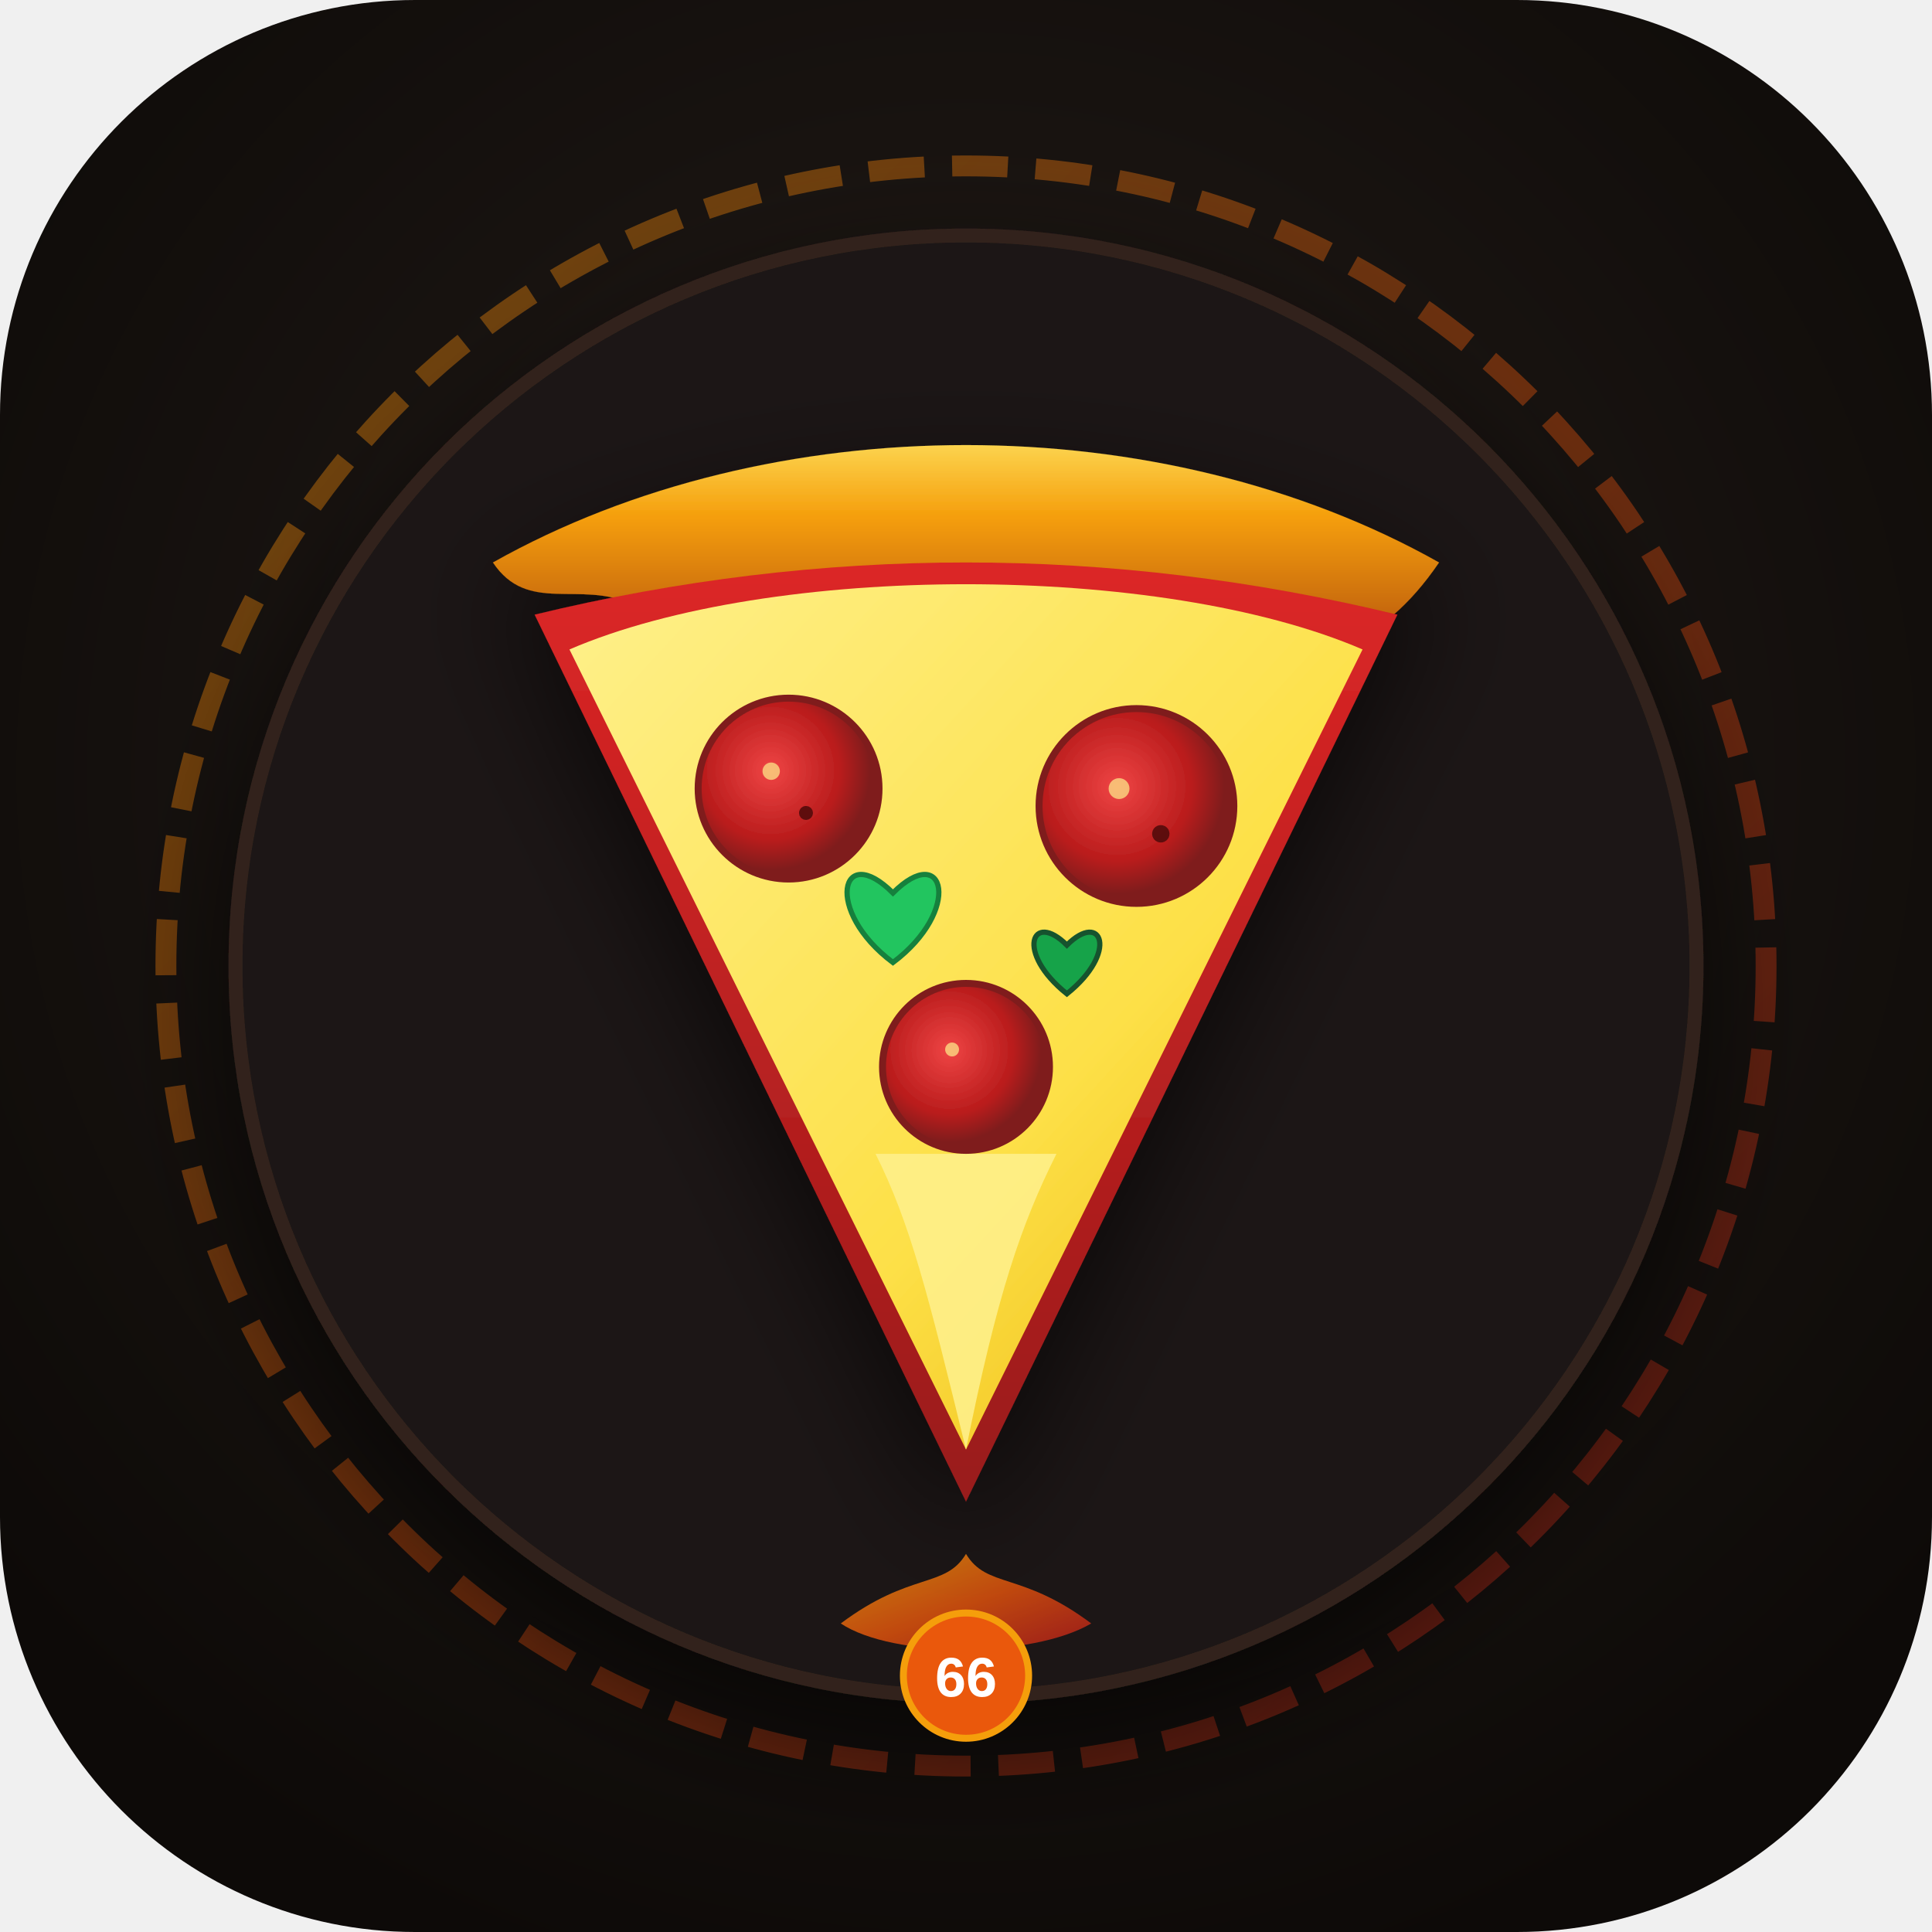
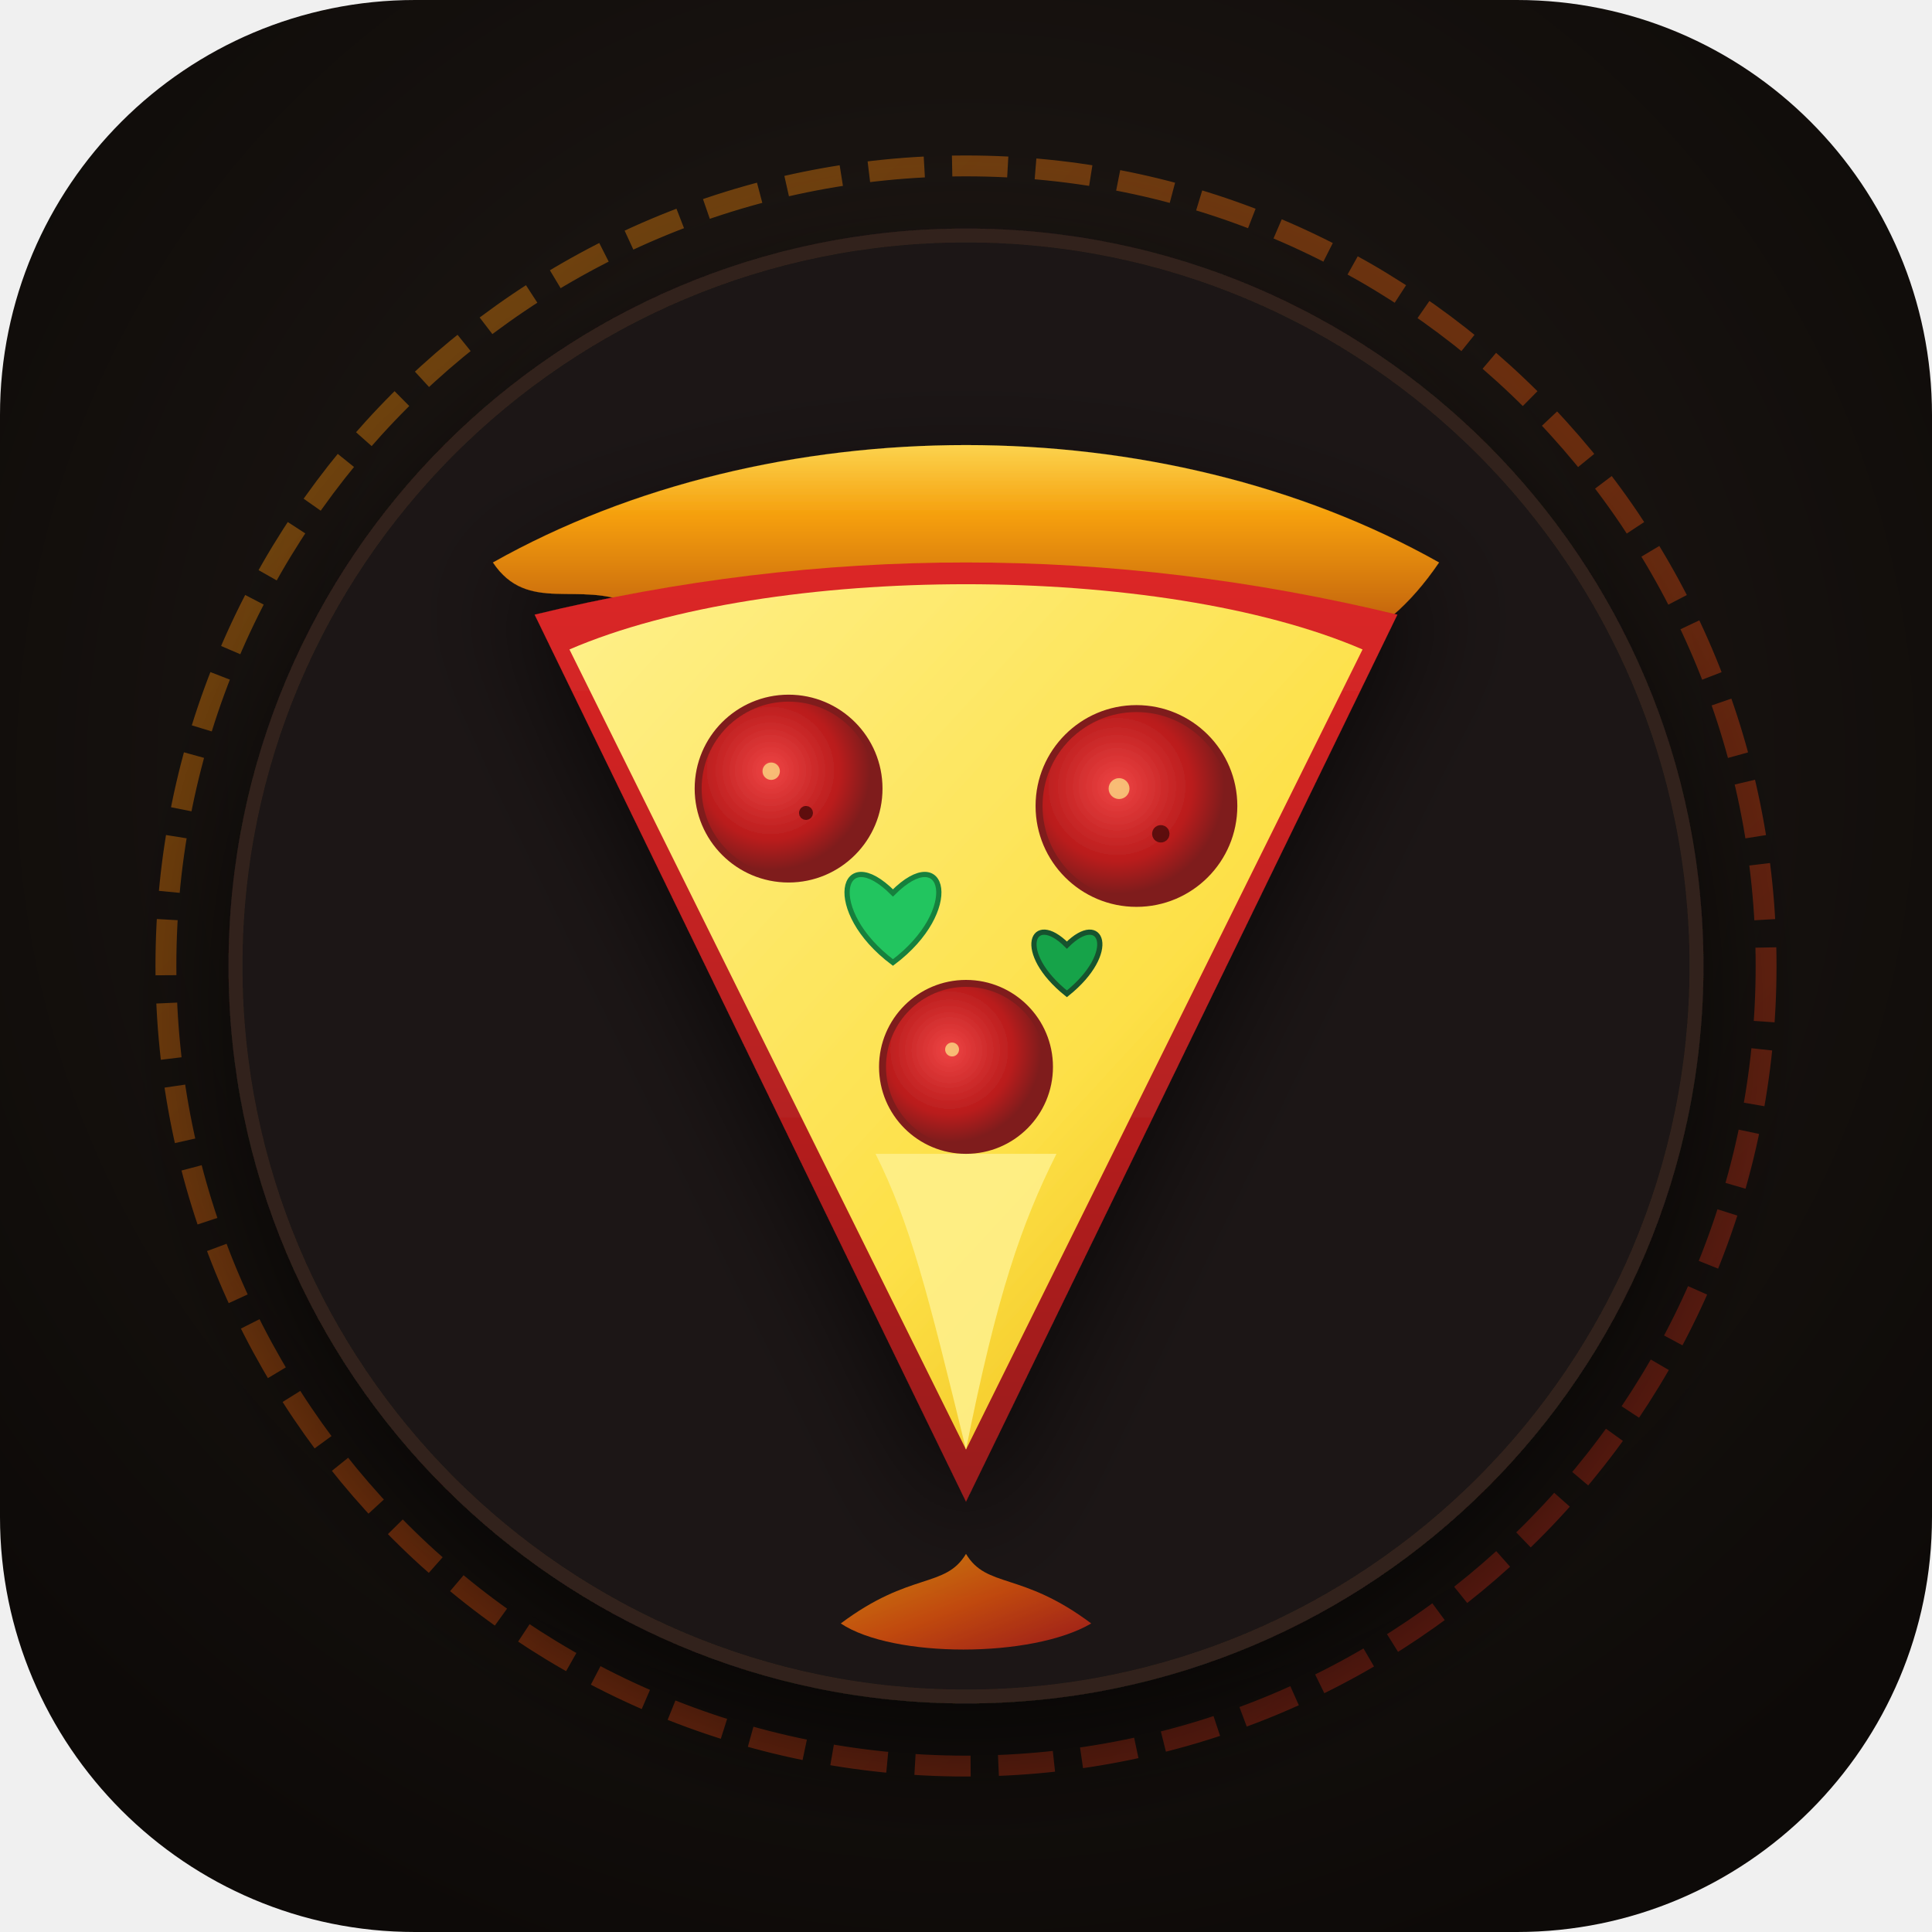
<svg xmlns="http://www.w3.org/2000/svg" width="512" height="512" viewBox="0 0 512 512">
  <defs>
    <radialGradient id="bgGrad" cx="50%" cy="40%" r="65%">
      <stop offset="0%" stop-color="#2a201b" />
      <stop offset="50%" stop-color="#181310" />
      <stop offset="100%" stop-color="#0d0a08" />
    </radialGradient>
    <linearGradient id="goldGlow" x1="0%" y1="0%" x2="100%" y2="100%">
      <stop offset="0%" stop-color="#f59e0b" />
      <stop offset="50%" stop-color="#ea580c" />
      <stop offset="100%" stop-color="#b91c1c" />
    </linearGradient>
    <linearGradient id="crustGrad" x1="0%" y1="0%" x2="0%" y2="100%">
      <stop offset="0%" stop-color="#fcd34d" />
      <stop offset="35%" stop-color="#f59e0b" />
      <stop offset="100%" stop-color="#b45309" />
    </linearGradient>
    <linearGradient id="cheeseGrad" x1="0%" y1="0%" x2="100%" y2="100%">
      <stop offset="0%" stop-color="#fef08a" />
      <stop offset="60%" stop-color="#fde047" />
      <stop offset="100%" stop-color="#eab308" />
    </linearGradient>
    <linearGradient id="sauceGrad" x1="0%" y1="0%" x2="0%" y2="100%">
      <stop offset="0%" stop-color="#dc2626" />
      <stop offset="100%" stop-color="#991b1b" />
    </linearGradient>
    <radialGradient id="pepGrad" cx="40%" cy="40%" r="55%">
      <stop offset="0%" stop-color="#ef4444" />
      <stop offset="70%" stop-color="#b91c1c" />
      <stop offset="100%" stop-color="#7f1d1d" />
    </radialGradient>
    <filter id="shadow" x="-20%" y="-20%" width="140%" height="140%">
      <feDropShadow dx="0" dy="12" stdDeviation="16" flood-color="#000000" flood-opacity="0.6" />
    </filter>
  </defs>
  <rect width="100%" height="100%" fill="url(#bgGrad)" rx="110" />
  <g transform="translate(20, 20) scale(0.921875)">
    <circle cx="256" cy="256" r="230" fill="none" stroke="url(#goldGlow)" stroke-width="6" opacity="0.4" stroke-dasharray="16 8" />
    <circle cx="256" cy="256" r="210" fill="#1d1714" stroke="#33241d" stroke-width="4" filter="url(#shadow)" />
    <g filter="url(#shadow)">
      <path d="M 120 140 C 200 95, 312 95, 392 140 C 375 165, 355 170, 340 162 C 325 155, 310 168, 290 160 C 270 152, 242 165, 222 155 C 202 145, 180 162, 160 152 C 145 145, 130 155, 120 140 Z" fill="url(#crustGrad)" />
      <path d="M 132 155 Q 256 125 380 155 L 256 410 Z" fill="url(#sauceGrad)" />
      <path d="M 142 165 C 200 140, 312 140, 370 165 L 256 395 Z" fill="url(#cheeseGrad)" />
      <path d="M 230 310 C 240 330, 245 350, 256 395 C 265 350, 272 330, 282 310 Z" fill="#fef08a" opacity="0.9" />
      <circle cx="205" cy="205" r="26" fill="url(#pepGrad)" stroke="#7f1d1d" stroke-width="2" />
      <circle cx="305" cy="210" r="28" fill="url(#pepGrad)" stroke="#7f1d1d" stroke-width="2" />
      <circle cx="256" cy="285" r="24" fill="url(#pepGrad)" stroke="#7f1d1d" stroke-width="2" />
      <circle cx="200" cy="200" r="2.5" fill="#fef08a" opacity="0.7" />
      <circle cx="210" cy="212" r="2" fill="#450a0a" opacity="0.8" />
      <circle cx="300" cy="205" r="3" fill="#fef08a" opacity="0.7" />
      <circle cx="312" cy="218" r="2.5" fill="#450a0a" opacity="0.8" />
      <circle cx="252" cy="280" r="2" fill="#fef08a" opacity="0.7" />
      <path d="M 235 235 C 220 220, 215 240, 235 255 C 255 240, 250 220, 235 235 Z" fill="#22c55e" stroke="#15803d" stroke-width="1.5" />
      <path d="M 285 250 C 275 240, 270 252, 285 264 C 300 252, 295 240, 285 250 Z" fill="#16a34a" stroke="#14532d" stroke-width="1.5" />
    </g>
    <path d="M 220 445 C 240 430, 250 435, 256 425 C 262 435, 272 430, 292 445 C 275 455, 235 455, 220 445 Z" fill="url(#goldGlow)" opacity="0.8" />
-     <circle cx="256" cy="460" r="18" fill="#ea580c" stroke="#f59e0b" stroke-width="2" />
-     <text x="256" y="466" font-family="Arial, sans-serif" font-weight="900" font-size="16" fill="#ffffff" text-anchor="middle">66</text>
  </g>
</svg>
